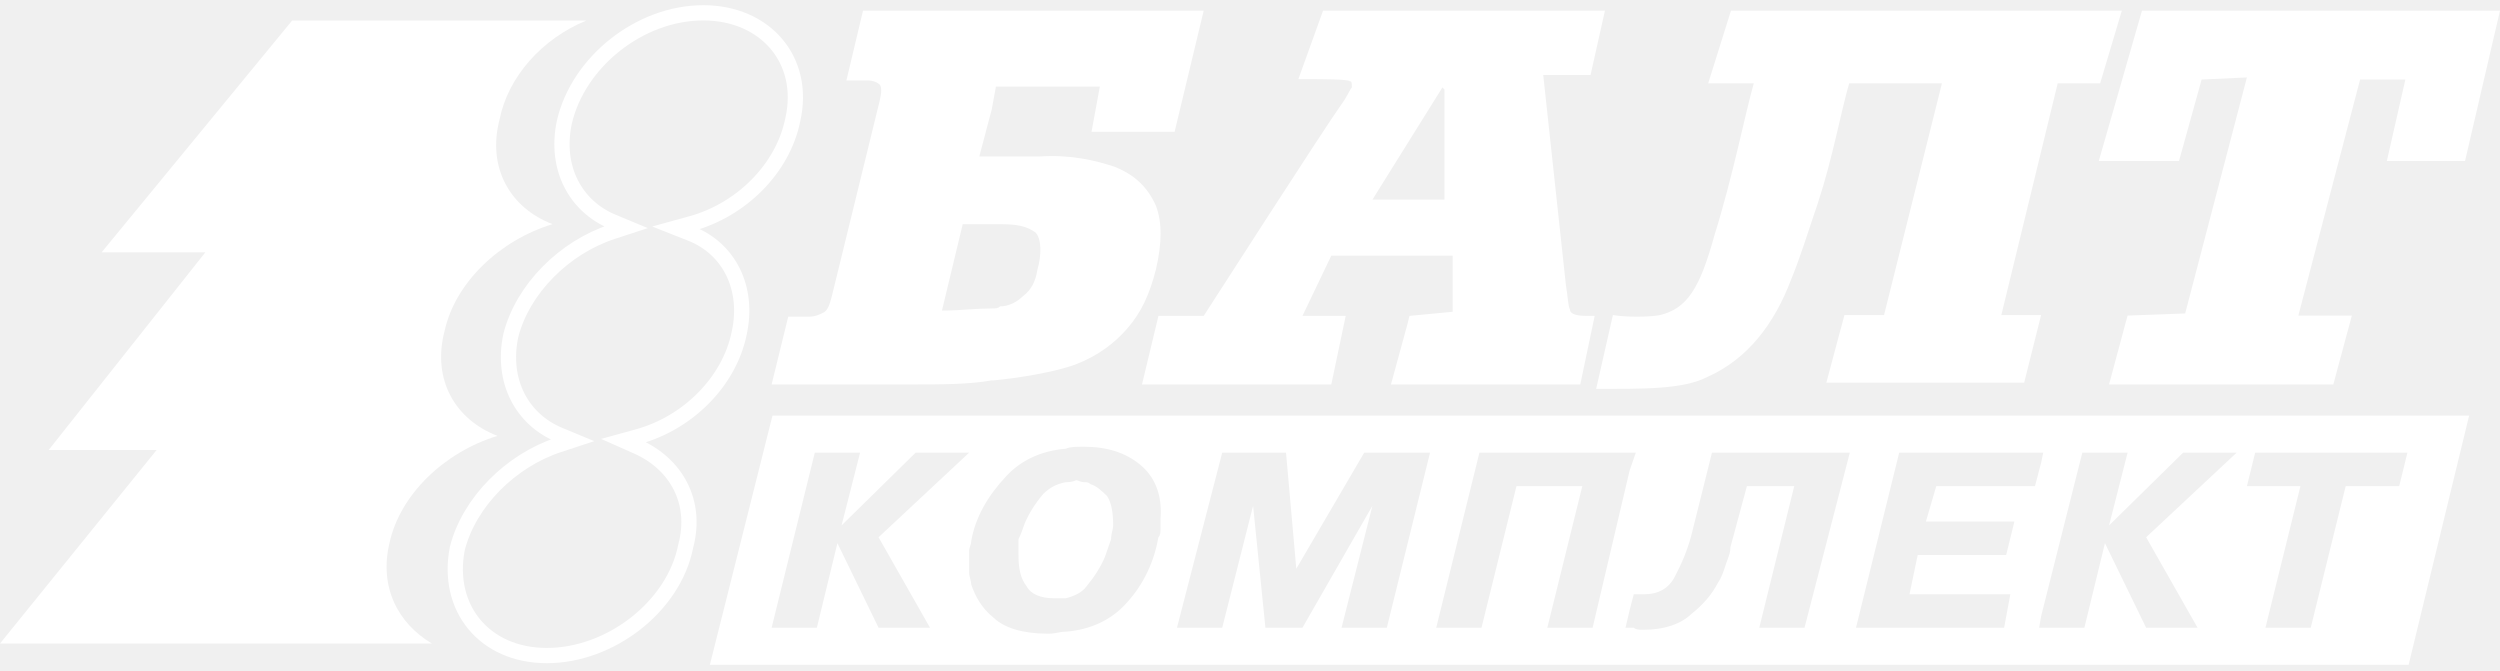
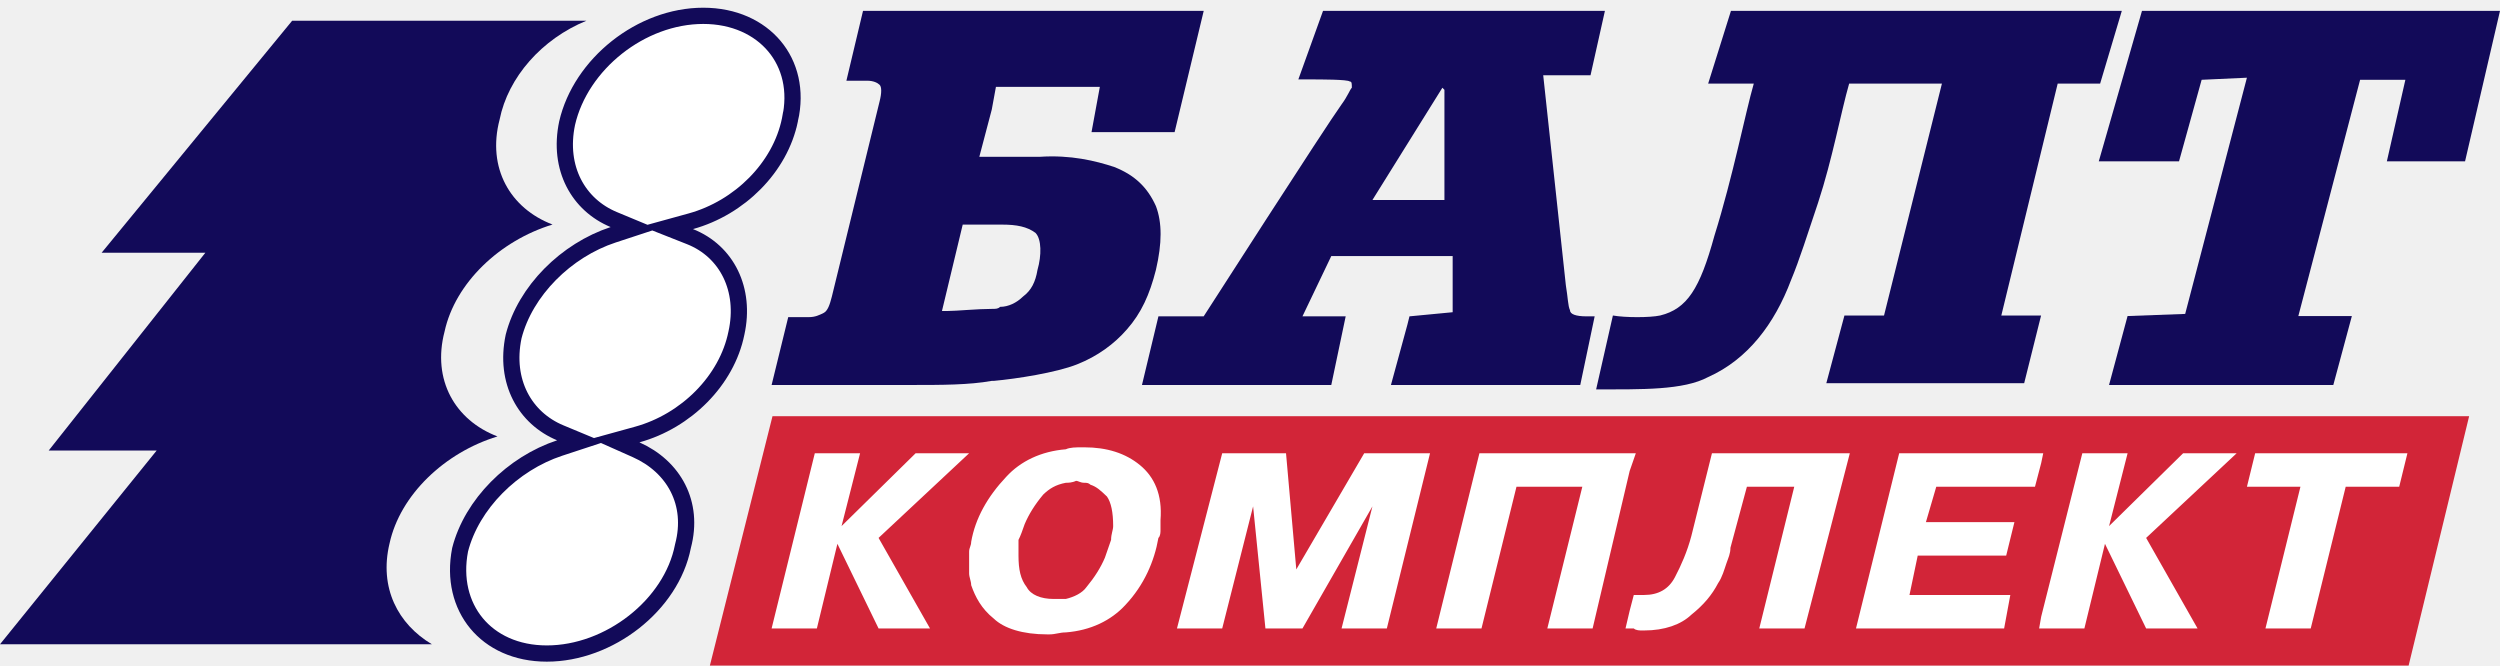
- <svg xmlns="http://www.w3.org/2000/svg" width="164" height="44" viewBox="0 0 164 44" fill="none">
-   <g clip-path="url(#clip0)">
-     <path d="M44.986 35.813L44.983 35.824L44.981 35.836C44.208 39.78 40.045 43.005 35.873 43.005C33.804 43.005 32.151 42.211 31.11 40.952C30.071 39.695 29.617 37.946 30 35.981C30.781 32.919 33.517 30.21 36.655 29.179L37.549 28.885L36.679 28.524C34.278 27.526 32.871 25.04 33.51 22.005C34.289 18.943 37.024 16.232 40.165 15.201L41.06 14.908L40.189 14.546C37.786 13.549 36.38 11.057 37.02 8.021C37.928 4.062 41.969 0.841 46.134 0.841C48.203 0.841 49.889 1.638 50.946 2.898C52.001 4.156 52.453 5.905 52.004 7.867L52.004 7.867L52.002 7.876C51.354 11.062 48.63 13.763 45.366 14.665L44.359 14.943L45.331 15.327C47.853 16.322 49.135 18.934 48.493 21.849H48.493L48.491 21.855C47.847 25.038 45.12 27.742 41.855 28.643L40.914 28.903L41.806 29.299C44.364 30.437 45.751 32.93 44.986 35.813Z" stroke="white" />
-     <path fill-rule="evenodd" clip-rule="evenodd" d="M38.469 1.345H19.166L6.665 16.554H13.47L3.194 29.518H10.277L0 42.215H28.331C26.108 40.892 24.857 38.515 25.554 35.605C26.248 32.428 29.164 29.651 32.635 28.593C29.857 27.534 28.331 24.89 29.164 21.715C29.857 18.54 32.775 15.761 36.246 14.704C33.469 13.646 31.94 10.998 32.775 7.824C33.329 5.047 35.552 2.536 38.469 1.345Z" fill="white" />
-     <path fill-rule="evenodd" clip-rule="evenodd" d="M158.005 43.612H46.567L50.675 27.264H161.975L158.005 43.612ZM57.634 35.244L63.575 29.695H60.065L55.206 34.468L56.421 29.695H53.451L50.618 41.179H53.451H53.586L54.934 35.631L57.634 41.179H60.873H61.009L57.634 35.244ZM68.434 32.405C68.839 32.017 69.243 31.76 69.918 31.631H69.918C70.053 31.631 70.325 31.631 70.593 31.503C70.649 31.503 70.705 31.524 70.77 31.55C70.863 31.587 70.975 31.631 71.134 31.631C71.269 31.631 71.404 31.631 71.538 31.76C71.944 31.89 72.213 32.147 72.618 32.534C72.887 32.92 73.024 33.565 73.024 34.468C73.024 34.586 72.996 34.703 72.965 34.831C72.928 34.988 72.887 35.161 72.887 35.372L72.864 35.439C72.737 35.804 72.61 36.169 72.483 36.536C72.213 37.178 71.807 37.823 71.269 38.472C70.998 38.857 70.461 39.114 69.918 39.245H69.108C68.299 39.245 67.624 38.985 67.355 38.472C66.948 37.954 66.813 37.31 66.813 36.406V35.372C66.948 35.115 67.084 34.729 67.219 34.339C67.49 33.696 67.892 33.05 68.434 32.405ZM69.379 41.503C69.547 41.471 69.716 41.438 69.918 41.438C71.538 41.311 72.887 40.664 73.833 39.631C75.047 38.341 75.722 36.792 75.992 35.244C76.129 35.115 76.129 34.857 76.129 34.729V34.08C76.263 32.405 75.722 31.243 74.777 30.469C73.833 29.695 72.618 29.307 71.134 29.307H70.998C70.593 29.307 70.189 29.307 69.918 29.435C68.299 29.566 66.948 30.211 66.004 31.243C64.788 32.534 63.979 33.953 63.71 35.503C63.71 35.631 63.676 35.727 63.642 35.824C63.609 35.921 63.575 36.018 63.575 36.147V37.568C63.575 37.695 63.608 37.823 63.642 37.952C63.676 38.081 63.71 38.212 63.71 38.341C63.979 39.114 64.385 39.888 65.194 40.535C65.868 41.179 67.084 41.568 68.703 41.568H68.839C69.041 41.568 69.21 41.536 69.379 41.503ZM80.177 41.179L82.203 33.178L83.011 41.179H85.308H85.441L90.031 33.178L88.006 41.179H90.705H90.976L93.81 29.695H89.492L85.037 37.31L84.363 29.695H80.177L77.209 41.179H80.043H80.177ZM106.633 41.179L106.905 40.019L107.175 38.985H107.849C108.793 38.985 109.468 38.599 109.873 37.823C110.279 37.051 110.682 36.147 110.953 35.115L112.304 29.695H121.348L118.376 41.179H118.243H115.408L117.702 31.89H114.597L113.517 35.89C113.517 36.198 113.432 36.426 113.329 36.702C113.303 36.772 113.276 36.845 113.249 36.923C113.224 36.994 113.2 37.069 113.174 37.147C113.06 37.494 112.929 37.895 112.706 38.213C112.304 38.985 111.763 39.631 110.953 40.278C110.279 40.923 109.201 41.311 107.849 41.311H107.714C107.579 41.311 107.309 41.311 107.175 41.179H106.905H106.633ZM104.475 41.179L106.905 30.859L107.309 29.695H106.905H97.05L94.216 41.179H97.05H97.186L99.48 31.89H103.8L101.504 41.179H104.205H104.475ZM133.766 41.179L133.902 40.407L136.6 29.695H139.57L138.355 34.468L143.213 29.695H146.725L140.786 35.244L144.16 41.179H144.025H140.786L138.085 35.631L136.735 41.179H136.463H133.902H133.766ZM133.495 31.89L133.902 30.338L134.035 29.695H133.902H124.587L121.753 41.179H131.202H131.47L131.877 38.985H125.262L125.801 36.406H131.605L132.145 34.211H126.339L127.019 31.89H133.495ZM147.939 29.695L147.398 31.89H150.909L148.614 41.179H151.448H151.584L153.877 31.89H157.388L157.926 29.695H147.939Z" fill="white" />
-     <path d="M46.567 43.612L46.567 43.612H46.567V43.612ZM158.005 43.612V43.612L158.005 43.612L158.005 43.612ZM50.675 27.264V27.263L50.675 27.264L50.675 27.264ZM161.975 27.264L161.974 27.264H161.975V27.264ZM63.575 29.695L63.575 29.695H63.575V29.695ZM57.634 35.244L57.633 35.244L57.634 35.244L57.634 35.244ZM60.065 29.695V29.695L60.065 29.695L60.065 29.695ZM55.206 34.468L55.206 34.468L55.206 34.468L55.206 34.468ZM56.421 29.695L56.421 29.695H56.421V29.695ZM53.451 29.695V29.694L53.451 29.695L53.451 29.695ZM50.618 41.179L50.618 41.179H50.618V41.179ZM53.586 41.179V41.179L53.586 41.179L53.586 41.179ZM54.934 35.631L54.934 35.631L54.934 35.631L54.934 35.631ZM57.634 41.179L57.634 41.179H57.634V41.179ZM61.009 41.179V41.179L61.01 41.179L61.009 41.179ZM69.918 31.631V31.631L69.918 31.631L69.918 31.631ZM68.434 32.405L68.434 32.405L68.434 32.405L68.434 32.405ZM70.593 31.503V31.503L70.593 31.503L70.593 31.503ZM70.77 31.55L70.77 31.55L70.77 31.55ZM71.538 31.76L71.538 31.76L71.538 31.76L71.538 31.76ZM72.618 32.534L72.618 32.534L72.618 32.534L72.618 32.534ZM72.965 34.831L72.965 34.831L72.965 34.831ZM72.887 35.372L72.887 35.372V35.372H72.887ZM72.864 35.439L72.864 35.439L72.864 35.439ZM72.483 36.536L72.484 36.536L72.484 36.536L72.483 36.536ZM71.269 38.472L71.269 38.472L71.269 38.472L71.269 38.472ZM69.918 39.245V39.245L69.918 39.245L69.918 39.245ZM67.355 38.472L67.355 38.472L67.355 38.472L67.355 38.472ZM66.813 35.372L66.813 35.372V35.372H66.813ZM67.219 34.339L67.219 34.339L67.219 34.339L67.219 34.339ZM69.918 41.438V41.438H69.918L69.918 41.438ZM69.379 41.503L69.379 41.503L69.379 41.503ZM73.833 39.631L73.833 39.631L73.833 39.631L73.833 39.631ZM75.992 35.244L75.992 35.244L75.992 35.244L75.992 35.244ZM76.129 34.08L76.129 34.08V34.08H76.129ZM74.777 30.469L74.777 30.47L74.777 30.469ZM69.918 29.435L69.918 29.436L69.918 29.436L69.918 29.435ZM66.004 31.243L66.004 31.244L66.004 31.244L66.004 31.243ZM63.71 35.503L63.71 35.503V35.503H63.71ZM63.642 35.824L63.642 35.824L63.642 35.824ZM63.642 37.952L63.642 37.952L63.642 37.952ZM63.71 38.341H63.71L63.71 38.342L63.71 38.341ZM65.194 40.535L65.194 40.535L65.194 40.535L65.194 40.535ZM82.203 33.178L82.203 33.178L82.203 33.178L82.203 33.178ZM80.177 41.179V41.179L80.177 41.179L80.177 41.179ZM83.011 41.179L83.01 41.179H83.011V41.179ZM85.441 41.179V41.179L85.442 41.179L85.441 41.179ZM90.031 33.178L90.031 33.178L90.031 33.178L90.031 33.178ZM88.006 41.179L88.006 41.179H88.006V41.179ZM90.976 41.179V41.179L90.976 41.179L90.976 41.179ZM93.81 29.695L93.81 29.695H93.81V29.695ZM89.492 29.695V29.694L89.492 29.695L89.492 29.695ZM85.037 37.31L85.037 37.31L85.037 37.31L85.037 37.31ZM84.363 29.695L84.364 29.695H84.363V29.695ZM80.177 29.695V29.694L80.177 29.695L80.177 29.695ZM77.209 41.179L77.209 41.179H77.209V41.179ZM106.905 40.019L106.905 40.019V40.019L106.905 40.019ZM106.633 41.179L106.634 41.179H106.633V41.179ZM107.175 38.985V38.985L107.175 38.985L107.175 38.985ZM109.873 37.823L109.873 37.823L109.873 37.823ZM110.953 35.115L110.954 35.115V35.115L110.953 35.115ZM112.304 29.695V29.694L112.303 29.695L112.304 29.695ZM121.348 29.695L121.347 29.695H121.348V29.695ZM118.376 41.179V41.179L118.376 41.179L118.376 41.179ZM115.408 41.179L115.408 41.179H115.408V41.179ZM117.702 31.89L117.702 31.89H117.702V31.89ZM114.597 31.89V31.89L114.597 31.89L114.597 31.89ZM113.517 35.89L113.517 35.89V35.89H113.517ZM113.329 36.702L113.329 36.702L113.329 36.702ZM113.249 36.923L113.249 36.923L113.249 36.923ZM113.174 37.147L113.174 37.147L113.174 37.147ZM112.706 38.213L112.706 38.213L112.706 38.213L112.706 38.213ZM110.953 40.278L110.953 40.278L110.953 40.278L110.953 40.278ZM107.175 41.179L107.175 41.179H107.175V41.179ZM106.905 30.859L106.905 30.859V30.859L106.905 30.859ZM104.475 41.179V41.179L104.475 41.179L104.475 41.179ZM107.309 29.695L107.309 29.695H107.309V29.695ZM97.05 29.695V29.694L97.05 29.695L97.05 29.695ZM94.216 41.179L94.217 41.179H94.216V41.179ZM97.186 41.179V41.179L97.186 41.179L97.186 41.179ZM99.48 31.89V31.89L99.48 31.89L99.48 31.89ZM103.8 31.89L103.799 31.89H103.8V31.89ZM101.504 41.179L101.505 41.179H101.504V41.179ZM133.902 40.407L133.902 40.407V40.407L133.902 40.407ZM133.766 41.179L133.767 41.179H133.766V41.179ZM136.6 29.695V29.694L136.6 29.695L136.6 29.695ZM139.57 29.695L139.569 29.695H139.57V29.695ZM138.355 34.468L138.355 34.468L138.355 34.468L138.355 34.468ZM143.213 29.695V29.695L143.213 29.695L143.213 29.695ZM146.725 29.695L146.725 29.695H146.725V29.695ZM140.786 35.244L140.785 35.244L140.785 35.244L140.786 35.244ZM144.16 41.179V41.179L144.16 41.179L144.16 41.179ZM140.786 41.179L140.785 41.179H140.786V41.179ZM138.085 35.631L138.085 35.631L138.085 35.631L138.085 35.631ZM136.735 41.179V41.179L136.735 41.179L136.735 41.179ZM133.902 30.338L133.902 30.339V30.339L133.902 30.338ZM133.495 31.89V31.89L133.495 31.89L133.495 31.89ZM134.035 29.695L134.035 29.695H134.035V29.695ZM124.587 29.695V29.694L124.587 29.695L124.587 29.695ZM121.753 41.179L121.753 41.179H121.753V41.179ZM131.47 41.179V41.179L131.47 41.179L131.47 41.179ZM131.877 38.985L131.877 38.985H131.877V38.985ZM125.262 38.985L125.262 38.986H125.262V38.985ZM125.801 36.406V36.406L125.801 36.406L125.801 36.406ZM131.605 36.406V36.407L131.605 36.406L131.605 36.406ZM132.145 34.211L132.145 34.211H132.145V34.211ZM126.339 34.211L126.339 34.211H126.339V34.211ZM127.019 31.89V31.89L127.019 31.89L127.019 31.89ZM147.398 31.89L147.398 31.89H147.398V31.89ZM147.939 29.695V29.694L147.938 29.695L147.939 29.695ZM150.909 31.89L150.908 31.89H150.909V31.89ZM148.614 41.179L148.614 41.179H148.614V41.179ZM151.584 41.179V41.179L151.584 41.179L151.584 41.179ZM153.877 31.89V31.89L153.877 31.89L153.877 31.89ZM157.388 31.89V31.89L157.388 31.89L157.388 31.89ZM157.926 29.695L157.926 29.695H157.926V29.695ZM46.567 43.612H158.005V43.612H46.567V43.612ZM50.675 27.264L46.567 43.612L46.567 43.612L50.675 27.264L50.675 27.264ZM161.975 27.264H50.675V27.264H161.975V27.264ZM158.005 43.612L161.975 27.264L161.974 27.264L158.005 43.612L158.005 43.612ZM63.575 29.695L57.634 35.244L57.634 35.244L63.575 29.695L63.575 29.695ZM60.065 29.695H63.575V29.695H60.065V29.695ZM55.206 34.468L60.065 29.695L60.065 29.695L55.206 34.468L55.206 34.468ZM56.421 29.695L55.206 34.468L55.206 34.468L56.421 29.695L56.421 29.695ZM53.451 29.695H56.421V29.695H53.451V29.695ZM50.618 41.179L53.451 29.695L53.451 29.695L50.618 41.179L50.618 41.179ZM53.451 41.179H50.618V41.179H53.451V41.179ZM53.586 41.179H53.451V41.179H53.586V41.179ZM54.934 35.631L53.586 41.179L53.586 41.179L54.934 35.631L54.934 35.631ZM57.634 41.179L54.934 35.631L54.934 35.631L57.634 41.179L57.634 41.179ZM60.873 41.179H57.634V41.179H60.873V41.179ZM61.009 41.179H60.873V41.179H61.009V41.179ZM57.634 35.244L61.009 41.179L61.01 41.179L57.634 35.244L57.634 35.244ZM69.918 31.631C69.243 31.76 68.839 32.017 68.434 32.405L68.434 32.405C68.839 32.017 69.243 31.76 69.918 31.631L69.918 31.631ZM69.918 31.631H69.918V31.631H69.918V31.631ZM70.593 31.503C70.325 31.631 70.053 31.631 69.918 31.631V31.631C70.053 31.631 70.325 31.631 70.593 31.503L70.593 31.503ZM70.77 31.55C70.705 31.524 70.649 31.503 70.593 31.503V31.503C70.649 31.503 70.705 31.525 70.77 31.55L70.77 31.55ZM71.134 31.631C70.975 31.631 70.863 31.587 70.77 31.55L70.77 31.55C70.863 31.587 70.975 31.631 71.134 31.631V31.631ZM71.538 31.76C71.404 31.631 71.269 31.631 71.134 31.631V31.631C71.269 31.631 71.404 31.631 71.538 31.76L71.538 31.76ZM72.618 32.534C72.214 32.147 71.944 31.89 71.538 31.76L71.538 31.76C71.944 31.89 72.213 32.147 72.618 32.534L72.618 32.534ZM73.024 34.468C73.024 33.565 72.887 32.92 72.618 32.534L72.618 32.534C72.887 32.92 73.024 33.565 73.024 34.468H73.024ZM72.965 34.831C72.996 34.703 73.024 34.586 73.024 34.468H73.024C73.024 34.586 72.996 34.703 72.965 34.831L72.965 34.831ZM72.887 35.372C72.887 35.161 72.928 34.988 72.965 34.831L72.965 34.831C72.928 34.988 72.887 35.161 72.887 35.372H72.887ZM72.864 35.439L72.887 35.372L72.887 35.372L72.863 35.439L72.864 35.439ZM72.484 36.536C72.61 36.17 72.737 35.804 72.864 35.439L72.863 35.439C72.737 35.804 72.61 36.169 72.483 36.536L72.484 36.536ZM71.269 38.472C71.807 37.823 72.214 37.178 72.484 36.536L72.483 36.536C72.213 37.178 71.807 37.823 71.269 38.472L71.269 38.472ZM69.918 39.245C70.461 39.115 70.998 38.857 71.269 38.472L71.269 38.472C70.998 38.857 70.461 39.114 69.918 39.245L69.918 39.245ZM69.108 39.245H69.918V39.245H69.108V39.245ZM67.355 38.472C67.624 38.986 68.299 39.245 69.108 39.245V39.245C68.299 39.245 67.624 38.985 67.355 38.472L67.355 38.472ZM66.813 36.406C66.813 37.31 66.948 37.954 67.355 38.472L67.355 38.472C66.948 37.954 66.813 37.31 66.813 36.406H66.813ZM66.813 35.372V36.406H66.813V35.372H66.813ZM67.219 34.339C67.084 34.729 66.948 35.115 66.813 35.372L66.813 35.372C66.948 35.115 67.084 34.729 67.219 34.339L67.219 34.339ZM68.434 32.405C67.892 33.05 67.49 33.696 67.219 34.339L67.219 34.339C67.49 33.696 67.892 33.05 68.434 32.405L68.434 32.405ZM69.918 41.438C69.716 41.438 69.547 41.471 69.378 41.503L69.379 41.503C69.547 41.471 69.716 41.438 69.918 41.438V41.438ZM73.833 39.631C72.887 40.664 71.538 41.311 69.918 41.438L69.918 41.438C71.538 41.311 72.887 40.664 73.833 39.631L73.833 39.631ZM75.992 35.244C75.722 36.792 75.047 38.341 73.833 39.631L73.833 39.631C75.047 38.342 75.723 36.792 75.992 35.244L75.992 35.244ZM76.129 34.729C76.129 34.793 76.129 34.89 76.112 34.986C76.094 35.083 76.06 35.179 75.992 35.244L75.992 35.244C76.06 35.179 76.095 35.083 76.112 34.986C76.129 34.89 76.129 34.793 76.129 34.729H76.129ZM76.129 34.08V34.729H76.129V34.08H76.129ZM74.777 30.47C75.722 31.244 76.263 32.405 76.129 34.08L76.129 34.08C76.263 32.405 75.723 31.243 74.777 30.469L74.777 30.47ZM71.134 29.307C72.618 29.307 73.833 29.695 74.777 30.47L74.777 30.469C73.833 29.695 72.618 29.307 71.134 29.307V29.307ZM70.998 29.307H71.134V29.307H70.998V29.307ZM69.918 29.436C70.054 29.371 70.222 29.339 70.408 29.323C70.593 29.307 70.795 29.307 70.998 29.307V29.307C70.795 29.307 70.593 29.307 70.408 29.323C70.222 29.339 70.054 29.371 69.918 29.435L69.918 29.436ZM66.004 31.244C66.948 30.211 68.299 29.567 69.918 29.436L69.918 29.435C68.299 29.566 66.948 30.211 66.004 31.243L66.004 31.244ZM63.71 35.503C63.979 33.953 64.788 32.534 66.004 31.244L66.004 31.243C64.787 32.534 63.979 33.953 63.71 35.503L63.71 35.503ZM63.643 35.824C63.676 35.727 63.71 35.631 63.71 35.503H63.71C63.71 35.631 63.676 35.727 63.642 35.824L63.643 35.824ZM63.575 36.147C63.575 36.018 63.609 35.921 63.643 35.824L63.642 35.824C63.609 35.921 63.575 36.018 63.575 36.147H63.575ZM63.575 37.568V36.147H63.575V37.568H63.575ZM63.642 37.952C63.608 37.823 63.575 37.695 63.575 37.568H63.575C63.575 37.695 63.608 37.823 63.642 37.952L63.642 37.952ZM63.71 38.341C63.71 38.211 63.676 38.081 63.642 37.952L63.642 37.952C63.676 38.081 63.71 38.212 63.71 38.341H63.71ZM65.194 40.535C64.385 39.888 63.979 39.114 63.71 38.341L63.71 38.342C63.979 39.115 64.385 39.889 65.194 40.535L65.194 40.535ZM68.703 41.568C67.084 41.568 65.868 41.179 65.194 40.535L65.194 40.535C65.868 41.179 67.084 41.568 68.703 41.568V41.568ZM68.839 41.568H68.703V41.568H68.839V41.568ZM69.378 41.503C69.21 41.536 69.041 41.568 68.839 41.568V41.568C69.041 41.568 69.21 41.536 69.379 41.503L69.378 41.503ZM82.203 33.178L80.177 41.179L80.177 41.179L82.203 33.178L82.203 33.178ZM83.011 41.179L82.203 33.178L82.203 33.178L83.011 41.179L83.011 41.179ZM85.308 41.179H83.011V41.179H85.308V41.179ZM85.441 41.179H85.308V41.179H85.441V41.179ZM90.031 33.178L85.441 41.179L85.442 41.179L90.031 33.178L90.031 33.178ZM88.006 41.179L90.031 33.178L90.031 33.178L88.006 41.179L88.006 41.179ZM90.705 41.179H88.006V41.179H90.705V41.179ZM90.976 41.179H90.705V41.179H90.976V41.179ZM93.81 29.695L90.976 41.179L90.976 41.179L93.81 29.695L93.81 29.695ZM89.492 29.695H93.81V29.695H89.492V29.695ZM85.037 37.31L89.492 29.695L89.492 29.695L85.037 37.31L85.037 37.31ZM84.363 29.695L85.037 37.31L85.037 37.31L84.363 29.695L84.363 29.695ZM80.177 29.695H84.363V29.695H80.177V29.695ZM77.209 41.179L80.177 29.695L80.177 29.695L77.209 41.179L77.209 41.179ZM80.043 41.179H77.209V41.179H80.043V41.179ZM80.177 41.179H80.043V41.179H80.177V41.179ZM106.905 40.019L106.633 41.179L106.634 41.179L106.905 40.019L106.905 40.019ZM106.905 40.019L107.175 38.985L107.175 38.985L106.905 40.019L106.905 40.019ZM107.175 38.986H107.849V38.985H107.175V38.986ZM107.849 38.986C108.321 38.986 108.726 38.889 109.063 38.695C109.401 38.502 109.671 38.211 109.873 37.823L109.873 37.823C109.67 38.211 109.4 38.502 109.063 38.695C108.726 38.889 108.321 38.985 107.849 38.985V38.986ZM109.873 37.823C110.279 37.051 110.682 36.147 110.954 35.115L110.953 35.115C110.681 36.147 110.279 37.051 109.873 37.823L109.873 37.823ZM110.954 35.115L112.304 29.695L112.303 29.695L110.953 35.115L110.954 35.115ZM112.304 29.695H121.348V29.695H112.304V29.695ZM121.348 29.695L118.376 41.179L118.376 41.179L121.348 29.695L121.348 29.695ZM118.376 41.179H118.243V41.179H118.376V41.179ZM118.243 41.179H115.408V41.179H118.243V41.179ZM115.408 41.179L117.702 31.89L117.702 31.89L115.408 41.179L115.408 41.179ZM117.702 31.89H114.597V31.89H117.702V31.89ZM114.597 31.89L113.517 35.89L113.517 35.89L114.597 31.89L114.597 31.89ZM113.517 35.89C113.517 36.198 113.432 36.426 113.329 36.702L113.329 36.702C113.432 36.426 113.517 36.198 113.517 35.89H113.517ZM113.329 36.702C113.303 36.772 113.276 36.845 113.249 36.923L113.249 36.923C113.276 36.845 113.303 36.772 113.329 36.702L113.329 36.702ZM113.249 36.923C113.224 36.994 113.199 37.069 113.174 37.147L113.174 37.147C113.2 37.069 113.224 36.994 113.249 36.923L113.249 36.923ZM113.174 37.147C113.06 37.494 112.929 37.895 112.706 38.213L112.706 38.213C112.929 37.895 113.06 37.494 113.174 37.147L113.174 37.147ZM112.706 38.213C112.303 38.985 111.763 39.631 110.953 40.278L110.954 40.278C111.763 39.631 112.304 38.985 112.706 38.213L112.706 38.213ZM110.953 40.278C110.279 40.923 109.201 41.311 107.849 41.311V41.311C109.201 41.311 110.28 40.923 110.954 40.278L110.953 40.278ZM107.849 41.311H107.714V41.311H107.849V41.311ZM107.714 41.311C107.646 41.311 107.545 41.311 107.444 41.294C107.343 41.278 107.242 41.245 107.175 41.179L107.175 41.179C107.242 41.245 107.343 41.278 107.444 41.294C107.545 41.311 107.646 41.311 107.714 41.311V41.311ZM107.175 41.179H106.905V41.179H107.175V41.179ZM106.633 41.179H106.905V41.179H106.633V41.179ZM106.905 30.859L104.475 41.179L104.475 41.179L106.905 30.859L106.905 30.859ZM106.905 30.859L107.31 29.695L107.309 29.695L106.905 30.859L106.905 30.859ZM107.309 29.695H106.905V29.695H107.309V29.695ZM97.05 29.695H106.905V29.695H97.05V29.695ZM94.217 41.179L97.05 29.695L97.05 29.695L94.216 41.179L94.217 41.179ZM97.05 41.179H94.216V41.179H97.05V41.179ZM97.186 41.179H97.05V41.179H97.186V41.179ZM99.48 31.89L97.186 41.179L97.186 41.179L99.481 31.89L99.48 31.89ZM103.8 31.89H99.48V31.89H103.8V31.89ZM101.505 41.179L103.8 31.89L103.8 31.89L101.504 41.179L101.505 41.179ZM104.205 41.179H101.504V41.179H104.205V41.179ZM104.475 41.179H104.205V41.179H104.475V41.179ZM133.902 40.407L133.766 41.179L133.766 41.179L133.902 40.407L133.902 40.407ZM133.902 40.407L136.6 29.695L136.6 29.695L133.902 40.407L133.902 40.407ZM136.6 29.695H139.57V29.695H136.6V29.695ZM139.57 29.695L138.355 34.468L138.355 34.468L139.57 29.695L139.57 29.695ZM138.355 34.468L143.213 29.695L143.213 29.695L138.355 34.468L138.355 34.468ZM143.213 29.695H146.725V29.695H143.213V29.695ZM146.725 29.695L140.785 35.244L140.786 35.244L146.725 29.695L146.725 29.695ZM140.785 35.244L144.16 41.179L144.16 41.179L140.786 35.244L140.785 35.244ZM144.16 41.179H144.025V41.179H144.16V41.179ZM144.025 41.179H140.786V41.179H144.025V41.179ZM140.786 41.179L138.086 35.631L138.085 35.631L140.785 41.179L140.786 41.179ZM138.085 35.631L136.735 41.179L136.735 41.179L138.086 35.631L138.085 35.631ZM136.735 41.179H136.463V41.179H136.735V41.179ZM136.463 41.179H133.902V41.179H136.463V41.179ZM133.766 41.179H133.902V41.179H133.766V41.179ZM133.902 30.338L133.495 31.89L133.495 31.89L133.902 30.339L133.902 30.338ZM133.902 30.339L134.035 29.695L134.035 29.695L133.902 30.338L133.902 30.339ZM134.035 29.695H133.902V29.695H134.035V29.695ZM124.587 29.695H133.902V29.695H124.587V29.695ZM121.753 41.179L124.587 29.695L124.587 29.695L121.752 41.179L121.753 41.179ZM131.202 41.179H121.753V41.179H131.202V41.179ZM131.47 41.179H131.202V41.179H131.47V41.179ZM131.877 38.985L131.47 41.179L131.47 41.179L131.877 38.985L131.877 38.985ZM125.262 38.986H131.877V38.985H125.262V38.986ZM125.801 36.406L125.262 38.985L125.262 38.985L125.801 36.406L125.801 36.406ZM131.605 36.406H125.801V36.406H131.605V36.406ZM132.145 34.211L131.605 36.406L131.605 36.406L132.146 34.211L132.145 34.211ZM126.339 34.211H132.145V34.211H126.339V34.211ZM127.019 31.89L126.339 34.211L126.339 34.211L127.019 31.89L127.019 31.89ZM133.495 31.89H127.019V31.89H133.495V31.89ZM147.398 31.89L147.939 29.695L147.938 29.695L147.398 31.89L147.398 31.89ZM150.909 31.89H147.398V31.89H150.909V31.89ZM148.614 41.179L150.909 31.89L150.908 31.89L148.614 41.179L148.614 41.179ZM151.448 41.179H148.614V41.179H151.448V41.179ZM151.584 41.179H151.448V41.179H151.584V41.179ZM153.877 31.89L151.584 41.179L151.584 41.179L153.877 31.89L153.877 31.89ZM157.388 31.89H153.877V31.89H157.388V31.89ZM157.926 29.695L157.388 31.89L157.388 31.89L157.926 29.695L157.926 29.695ZM147.939 29.695H157.926V29.695H147.939V29.695Z" fill="white" />
-     <path fill-rule="evenodd" clip-rule="evenodd" d="M65.061 7.163L64.243 10.265H65.061V14.709C64.243 14.709 63.29 14.709 63.154 14.709L61.793 20.369H62.199C62.746 20.369 64.109 20.234 65.061 20.234V24.952C63.564 25.22 61.792 25.22 59.748 25.22H50.618L51.708 20.773H53.069C53.478 20.773 53.752 20.636 54.024 20.502C54.296 20.369 54.433 19.962 54.569 19.427L57.704 6.624C57.842 6.085 57.842 5.681 57.704 5.547C57.566 5.412 57.294 5.277 56.887 5.277H55.524L56.614 0.698H65.061V7.163ZM65.061 10.265H68.197C70.239 10.127 71.876 10.53 73.102 10.935C74.465 11.477 75.282 12.287 75.829 13.497C76.236 14.575 76.236 15.92 75.829 17.675C75.418 19.291 74.875 20.502 73.921 21.581C73.102 22.523 72.012 23.333 70.65 23.871C69.286 24.41 66.698 24.813 65.197 24.952H65.061V20.233C65.333 20.233 65.47 20.233 65.607 20.099C66.153 20.099 66.698 19.828 67.107 19.427C67.651 19.02 67.925 18.481 68.06 17.675C68.331 16.728 68.331 15.653 67.925 15.248C67.378 14.844 66.698 14.709 65.745 14.709H65.061V10.265ZM78.963 0.698L77.055 8.645H71.604L72.149 5.681H65.333L65.061 7.163V0.698H78.963Z" fill="white" />
-     <path fill-rule="evenodd" clip-rule="evenodd" d="M92.326 16.77V13.095H90.033L92.326 9.417V0.698H86.793L85.173 5.192H85.848C86.656 5.192 88.41 5.192 88.547 5.329C88.682 5.329 88.682 5.466 88.682 5.737C88.547 5.873 88.41 6.284 88.01 6.828C86.928 8.328 78.963 20.722 78.963 20.722H75.994L74.914 25.22H87.333L88.278 20.722H85.442L87.333 16.77H92.326ZM92.326 25.22H91.247L92.326 21.269V25.22ZM105.285 0.698L104.34 4.92H101.236L102.721 18.68C102.858 19.499 102.858 20.04 102.991 20.315C102.991 20.586 103.395 20.722 104.071 20.722H104.611L103.666 25.22H92.326V21.269L92.462 20.722L95.296 20.452V16.77H92.326V13.095H94.756V5.873L94.622 5.737L92.326 9.417V0.698H105.285Z" fill="white" />
-     <path fill-rule="evenodd" clip-rule="evenodd" d="M139.192 0.698L137.769 5.468H134.985L131.287 20.667H133.897L132.786 25.104H119.807L120.995 20.667H123.593L127.39 5.468H121.305C120.762 7.349 120.216 10.388 119.265 13.28C118.586 15.304 118.041 17.036 117.496 18.338C116.408 21.231 114.643 23.544 112.056 24.701C110.424 25.57 107.705 25.508 104.708 25.508L105.807 20.667C106.622 20.811 108.225 20.809 108.904 20.667C110.674 20.23 111.511 18.919 112.463 15.449C113.688 11.541 114.503 7.349 115.049 5.468H112.056L113.552 0.698H139.192Z" fill="white" />
-     <path fill-rule="evenodd" clip-rule="evenodd" d="M140.514 0.698H164L161.706 10.563H156.577L157.792 5.217H154.822L150.772 20.702H154.282L153.065 25.22H138.353L139.568 20.702L143.347 20.563L147.397 5.08L144.427 5.217L142.942 10.563H137.679L140.514 0.698Z" fill="white" />
-   </g>
-   <defs>
-     <clipPath id="clip0">
-       <rect width="164" height="44" fill="white" />
-     </clipPath>
-   </defs>
+ <svg xmlns="http://www.w3.org/2000/svg" width="154" height="41" viewBox="0 0 154 41" fill="none">
+   <path d="M42.074 33.627L42.07 33.643L42.067 33.659C41.358 37.281 37.524 40.258 33.686 40.258C31.791 40.258 30.291 39.531 29.35 38.392C28.411 37.255 27.992 35.666 28.342 33.865C29.061 31.052 31.581 28.551 34.476 27.598L35.753 27.178L34.512 26.662C32.34 25.759 31.056 23.508 31.638 20.731C32.355 17.918 34.874 15.414 37.772 14.462L39.051 14.042L37.807 13.525C35.634 12.623 34.35 10.367 34.934 7.588C35.77 3.944 39.494 0.975 43.321 0.975C45.217 0.975 46.749 1.705 47.705 2.846C48.658 3.984 49.073 5.572 48.663 7.369L48.662 7.369L48.66 7.381C48.066 10.306 45.56 12.798 42.553 13.63L41.113 14.027L42.502 14.576C44.779 15.476 45.953 17.84 45.365 20.511L45.365 20.511L45.363 20.519C44.773 23.441 42.264 25.935 39.255 26.767L37.911 27.138L39.185 27.705C41.514 28.742 42.77 31.004 42.074 33.627Z" fill="white" stroke="#120A59" />
+   <path fill-rule="evenodd" clip-rule="evenodd" d="M36.124 1.277H17.997L6.259 15.57H12.649L2.999 27.754H9.65L0 39.687H26.604C24.516 38.444 23.341 36.209 23.996 33.474C24.647 30.489 27.386 27.878 30.645 26.884C28.036 25.889 26.604 23.405 27.386 20.42C28.036 17.437 30.776 14.825 34.036 13.831C31.428 12.837 29.993 10.349 30.776 7.366C31.297 4.756 33.384 2.396 36.124 1.277Z" fill="#120A59" />
+   <path fill-rule="evenodd" clip-rule="evenodd" d="M43.728 41H148.371L152.099 25.636H47.586L43.728 41Z" fill="#D22538" />
+   <path fill-rule="evenodd" clip-rule="evenodd" d="M59.698 27.92L54.12 33.135L57.289 38.713H57.162H54.12L51.584 33.499L50.319 38.713H50.192H47.531L50.192 27.92H52.981L51.84 32.406L56.403 27.92H59.698ZM65.655 27.676V29.739C65.021 29.86 64.641 30.102 64.262 30.466C63.753 31.073 63.375 31.68 63.12 32.285C62.993 32.651 62.866 33.014 62.739 33.255C62.739 33.619 62.739 33.984 62.739 34.227C62.739 35.077 62.866 35.682 63.248 36.169C63.501 36.651 64.134 36.895 64.894 36.895C65.15 36.895 65.402 36.895 65.655 36.895V38.956C65.275 38.956 65.021 39.078 64.641 39.078H64.513C62.993 39.078 61.852 38.713 61.219 38.108C60.459 37.5 60.078 36.773 59.825 36.046C59.825 35.802 59.698 35.559 59.698 35.319V33.984C59.698 33.742 59.825 33.619 59.825 33.379C60.078 31.922 60.837 30.588 61.98 29.375C62.866 28.405 64.135 27.799 65.655 27.676ZM77.191 31.193L75.288 38.713H75.162H72.501L75.288 27.92H79.219L79.852 35.077L84.035 27.92H88.09L85.429 38.713H85.174H82.64L84.542 31.193L80.232 38.713H80.106H77.95L77.191 31.193ZM65.655 38.956V36.895C66.164 36.773 66.669 36.531 66.923 36.169C67.429 35.559 67.81 34.953 68.064 34.349C68.19 33.984 68.317 33.619 68.443 33.255C68.443 32.893 68.571 32.651 68.571 32.406C68.571 31.557 68.443 30.951 68.19 30.588C67.81 30.225 67.557 29.983 67.176 29.86C67.05 29.739 66.923 29.739 66.796 29.739C66.541 29.739 66.416 29.619 66.288 29.619C66.036 29.739 65.782 29.739 65.655 29.739V27.676C65.91 27.555 66.288 27.555 66.669 27.555H66.796C68.19 27.555 69.331 27.92 70.218 28.648C71.105 29.375 71.613 30.466 71.487 32.041C71.487 32.285 71.487 32.406 71.487 32.651C71.487 32.772 71.487 33.014 71.358 33.135C71.105 34.59 70.471 36.046 69.331 37.258C68.443 38.229 67.176 38.837 65.655 38.956ZM100.387 37.622L100.131 38.713C100.259 38.713 100.387 38.713 100.387 38.713V37.622ZM100.387 27.92V29.014L98.105 38.713H97.851H95.315L97.471 29.983H93.415L91.26 38.713H91.132H88.472L91.132 27.92H100.387ZM100.387 29.014L100.767 27.92H100.387V29.014ZM100.387 38.713V37.622L100.641 36.651H101.273C102.16 36.651 102.793 36.288 103.174 35.559C103.555 34.833 103.933 33.984 104.188 33.014L105.456 27.92H113.949L111.159 38.713H111.033H108.371L110.526 29.983H107.609L106.595 33.742C106.595 34.104 106.47 34.349 106.344 34.713C106.218 35.077 106.09 35.559 105.834 35.925C105.456 36.651 104.948 37.258 104.188 37.866C103.555 38.472 102.542 38.837 101.273 38.837H101.146C101.019 38.837 100.766 38.837 100.641 38.713H100.387ZM125.737 37.987L125.61 38.713H125.737V37.987ZM125.737 27.92V28.525L125.355 29.983H119.274L118.636 32.164H124.088L123.581 34.227H118.131L117.624 36.651H123.836L123.454 38.713H123.202H114.329L116.99 27.92H125.737ZM125.737 28.525L125.863 27.92H125.737V28.525ZM125.737 38.713V37.987L128.271 27.92H131.06L129.919 32.406L134.481 27.92H137.779L132.202 33.135L135.37 38.713H135.243H132.202L129.666 33.499L128.398 38.713H128.143H125.737ZM138.411 29.983L138.918 27.92H148.297L147.791 29.983H144.495L142.341 38.713H142.214H139.552L141.707 29.983H138.411Z" fill="white" />
+   <path fill-rule="evenodd" clip-rule="evenodd" d="M61.094 6.745L60.326 9.66H61.094V13.836C60.326 13.836 59.431 13.836 59.303 13.836L58.025 19.156H58.406C58.92 19.156 60.2 19.028 61.094 19.028V23.462C59.688 23.715 58.025 23.715 56.105 23.715H47.531L48.555 19.535H49.834C50.218 19.535 50.474 19.407 50.73 19.281C50.985 19.156 51.114 18.773 51.242 18.27L54.185 6.238C54.315 5.731 54.315 5.352 54.185 5.226C54.056 5.099 53.8 4.972 53.419 4.972H52.138L53.162 0.669H61.094V6.745ZM61.094 9.66H64.038C65.956 9.53 67.494 9.909 68.644 10.289C69.925 10.798 70.691 11.559 71.205 12.697C71.588 13.71 71.588 14.975 71.205 16.623C70.819 18.142 70.309 19.281 69.414 20.295C68.644 21.18 67.621 21.941 66.342 22.447C65.062 22.954 62.631 23.332 61.221 23.462H61.094V19.027C61.349 19.027 61.478 19.027 61.606 18.902C62.12 18.902 62.631 18.647 63.015 18.27C63.526 17.888 63.783 17.381 63.91 16.623C64.165 15.734 64.165 14.724 63.783 14.343C63.269 13.963 62.631 13.836 61.736 13.836H61.094V9.66ZM74.149 0.669L72.356 8.138H67.238L67.75 5.352H61.349L61.094 6.745V0.669H74.149Z" fill="#120A59" />
+   <path fill-rule="evenodd" clip-rule="evenodd" d="M86.695 15.774V12.319H84.542L86.695 8.863V0.669H81.499L79.978 4.892H80.612C81.371 4.892 83.019 4.892 83.146 5.021C83.273 5.021 83.273 5.149 83.273 5.404C83.146 5.532 83.019 5.919 82.642 6.429C81.626 7.839 74.147 19.487 74.147 19.487H71.359L70.345 23.715H82.007L82.894 19.487H80.231L82.007 15.774H86.695ZM86.695 23.715H85.682L86.695 20.001V23.715ZM98.863 0.669L97.976 4.637H95.062L96.456 17.568C96.585 18.338 96.585 18.846 96.71 19.105C96.71 19.36 97.089 19.487 97.724 19.487H98.231L97.344 23.715H86.695V20.001L86.823 19.487L89.484 19.233V15.774H86.695V12.319H88.977V5.532L88.851 5.404L86.695 8.863V0.669H98.863Z" fill="#120A59" />
+   <path fill-rule="evenodd" clip-rule="evenodd" d="M130.704 0.669L129.368 5.151H126.753L123.281 19.435H125.731L124.689 23.606H112.501L113.617 19.435H116.056L119.622 5.151H113.907C113.398 6.919 112.885 9.775 111.992 12.493C111.354 14.395 110.843 16.023 110.331 17.247C109.309 19.965 107.652 22.14 105.222 23.227C103.69 24.044 101.137 23.985 98.322 23.985L99.354 19.435C100.12 19.57 101.625 19.57 102.263 19.435C103.925 19.025 104.711 17.793 105.605 14.532C106.755 10.859 107.52 6.919 108.033 5.151H105.222L106.627 0.669H130.704Z" fill="#120A59" />
+   <path fill-rule="evenodd" clip-rule="evenodd" d="M131.946 0.669H154L151.847 9.94H147.03L148.171 4.915H145.382L141.578 19.468H144.875L143.732 23.715H129.917L131.058 19.468L134.607 19.337L138.41 4.787L135.621 4.915L134.227 9.94H129.284L131.946 0.669Z" fill="#120A59" />
</svg>
